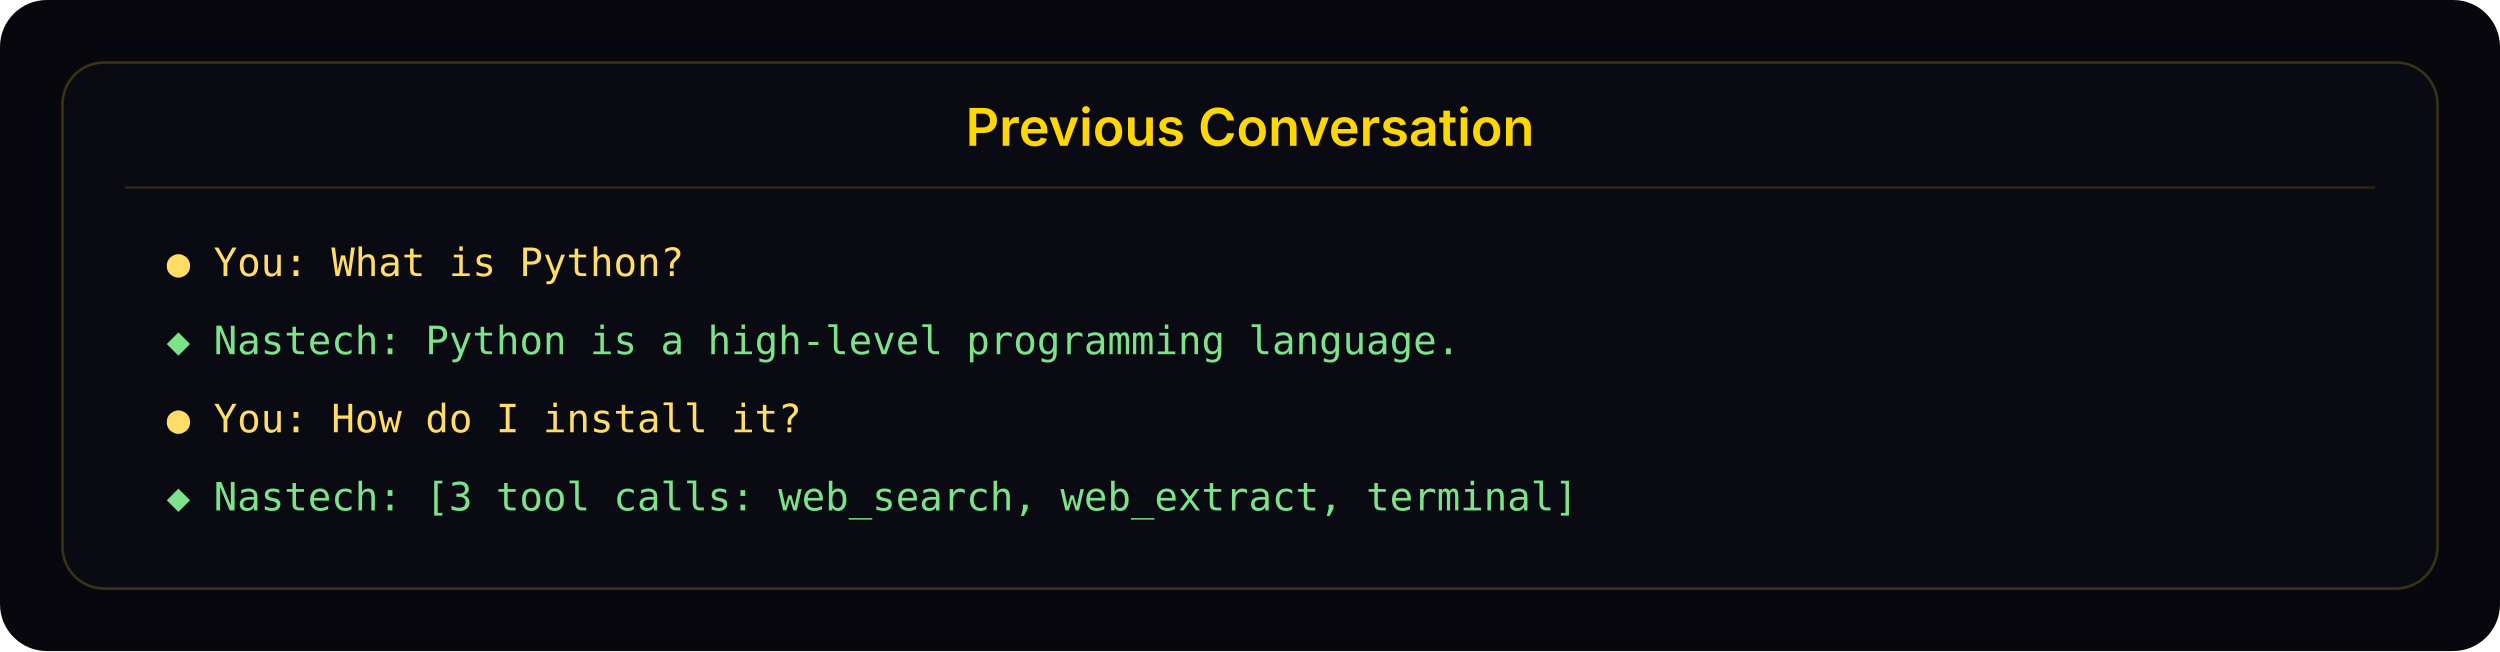
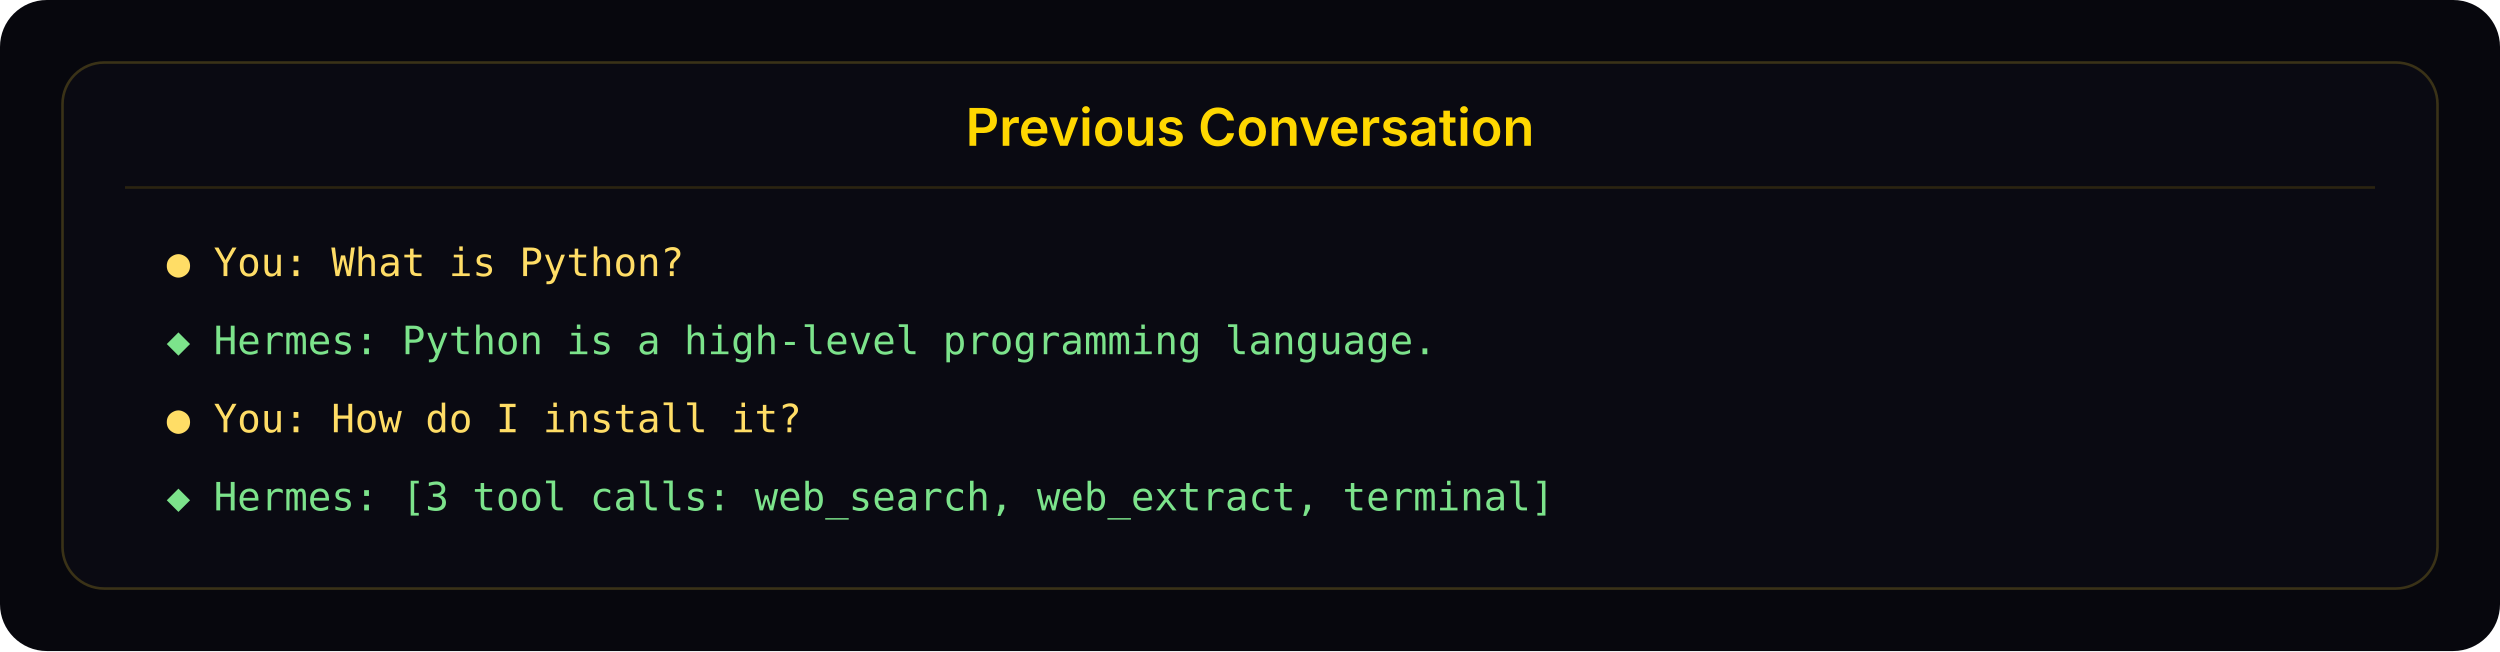
<svg xmlns="http://www.w3.org/2000/svg" width="960" height="250" viewBox="0 0 960 250" role="img" aria-labelledby="title desc">
  <rect width="960" height="250" rx="18" fill="#07070d" />
  <rect x="24" y="24" width="912" height="202" rx="16" fill="#0a0a12" stroke="#3a3217" />
  <text x="480" y="56" text-anchor="middle" fill="#ffd700" font-family="Inter, sans-serif" font-size="20" font-weight="600">Previous Conversation</text>
  <line x1="48" y1="72" x2="912" y2="72" stroke="#2b2410" />
  <text x="64" y="106" fill="#ffdd66" font-family="JetBrains Mono, monospace" font-size="15">● You: What is Python?</text>
-   <text x="64" y="136" fill="#7ce38b" font-family="JetBrains Mono, monospace" font-size="15">◆ Nastech: Python is a high-level programming language.</text>
+   <text x="64" y="136" fill="#7ce38b" font-family="JetBrains Mono, monospace" font-size="15">◆ Hermes: Python is a high-level programming language.</text>
  <text x="64" y="166" fill="#ffdd66" font-family="JetBrains Mono, monospace" font-size="15">● You: How do I install it?</text>
-   <text x="64" y="196" fill="#7ce38b" font-family="JetBrains Mono, monospace" font-size="15">◆ Nastech: [3 tool calls: web_search, web_extract, terminal]</text>
+   <text x="64" y="196" fill="#7ce38b" font-family="JetBrains Mono, monospace" font-size="15">◆ Hermes: [3 tool calls: web_search, web_extract, terminal]</text>
</svg>
